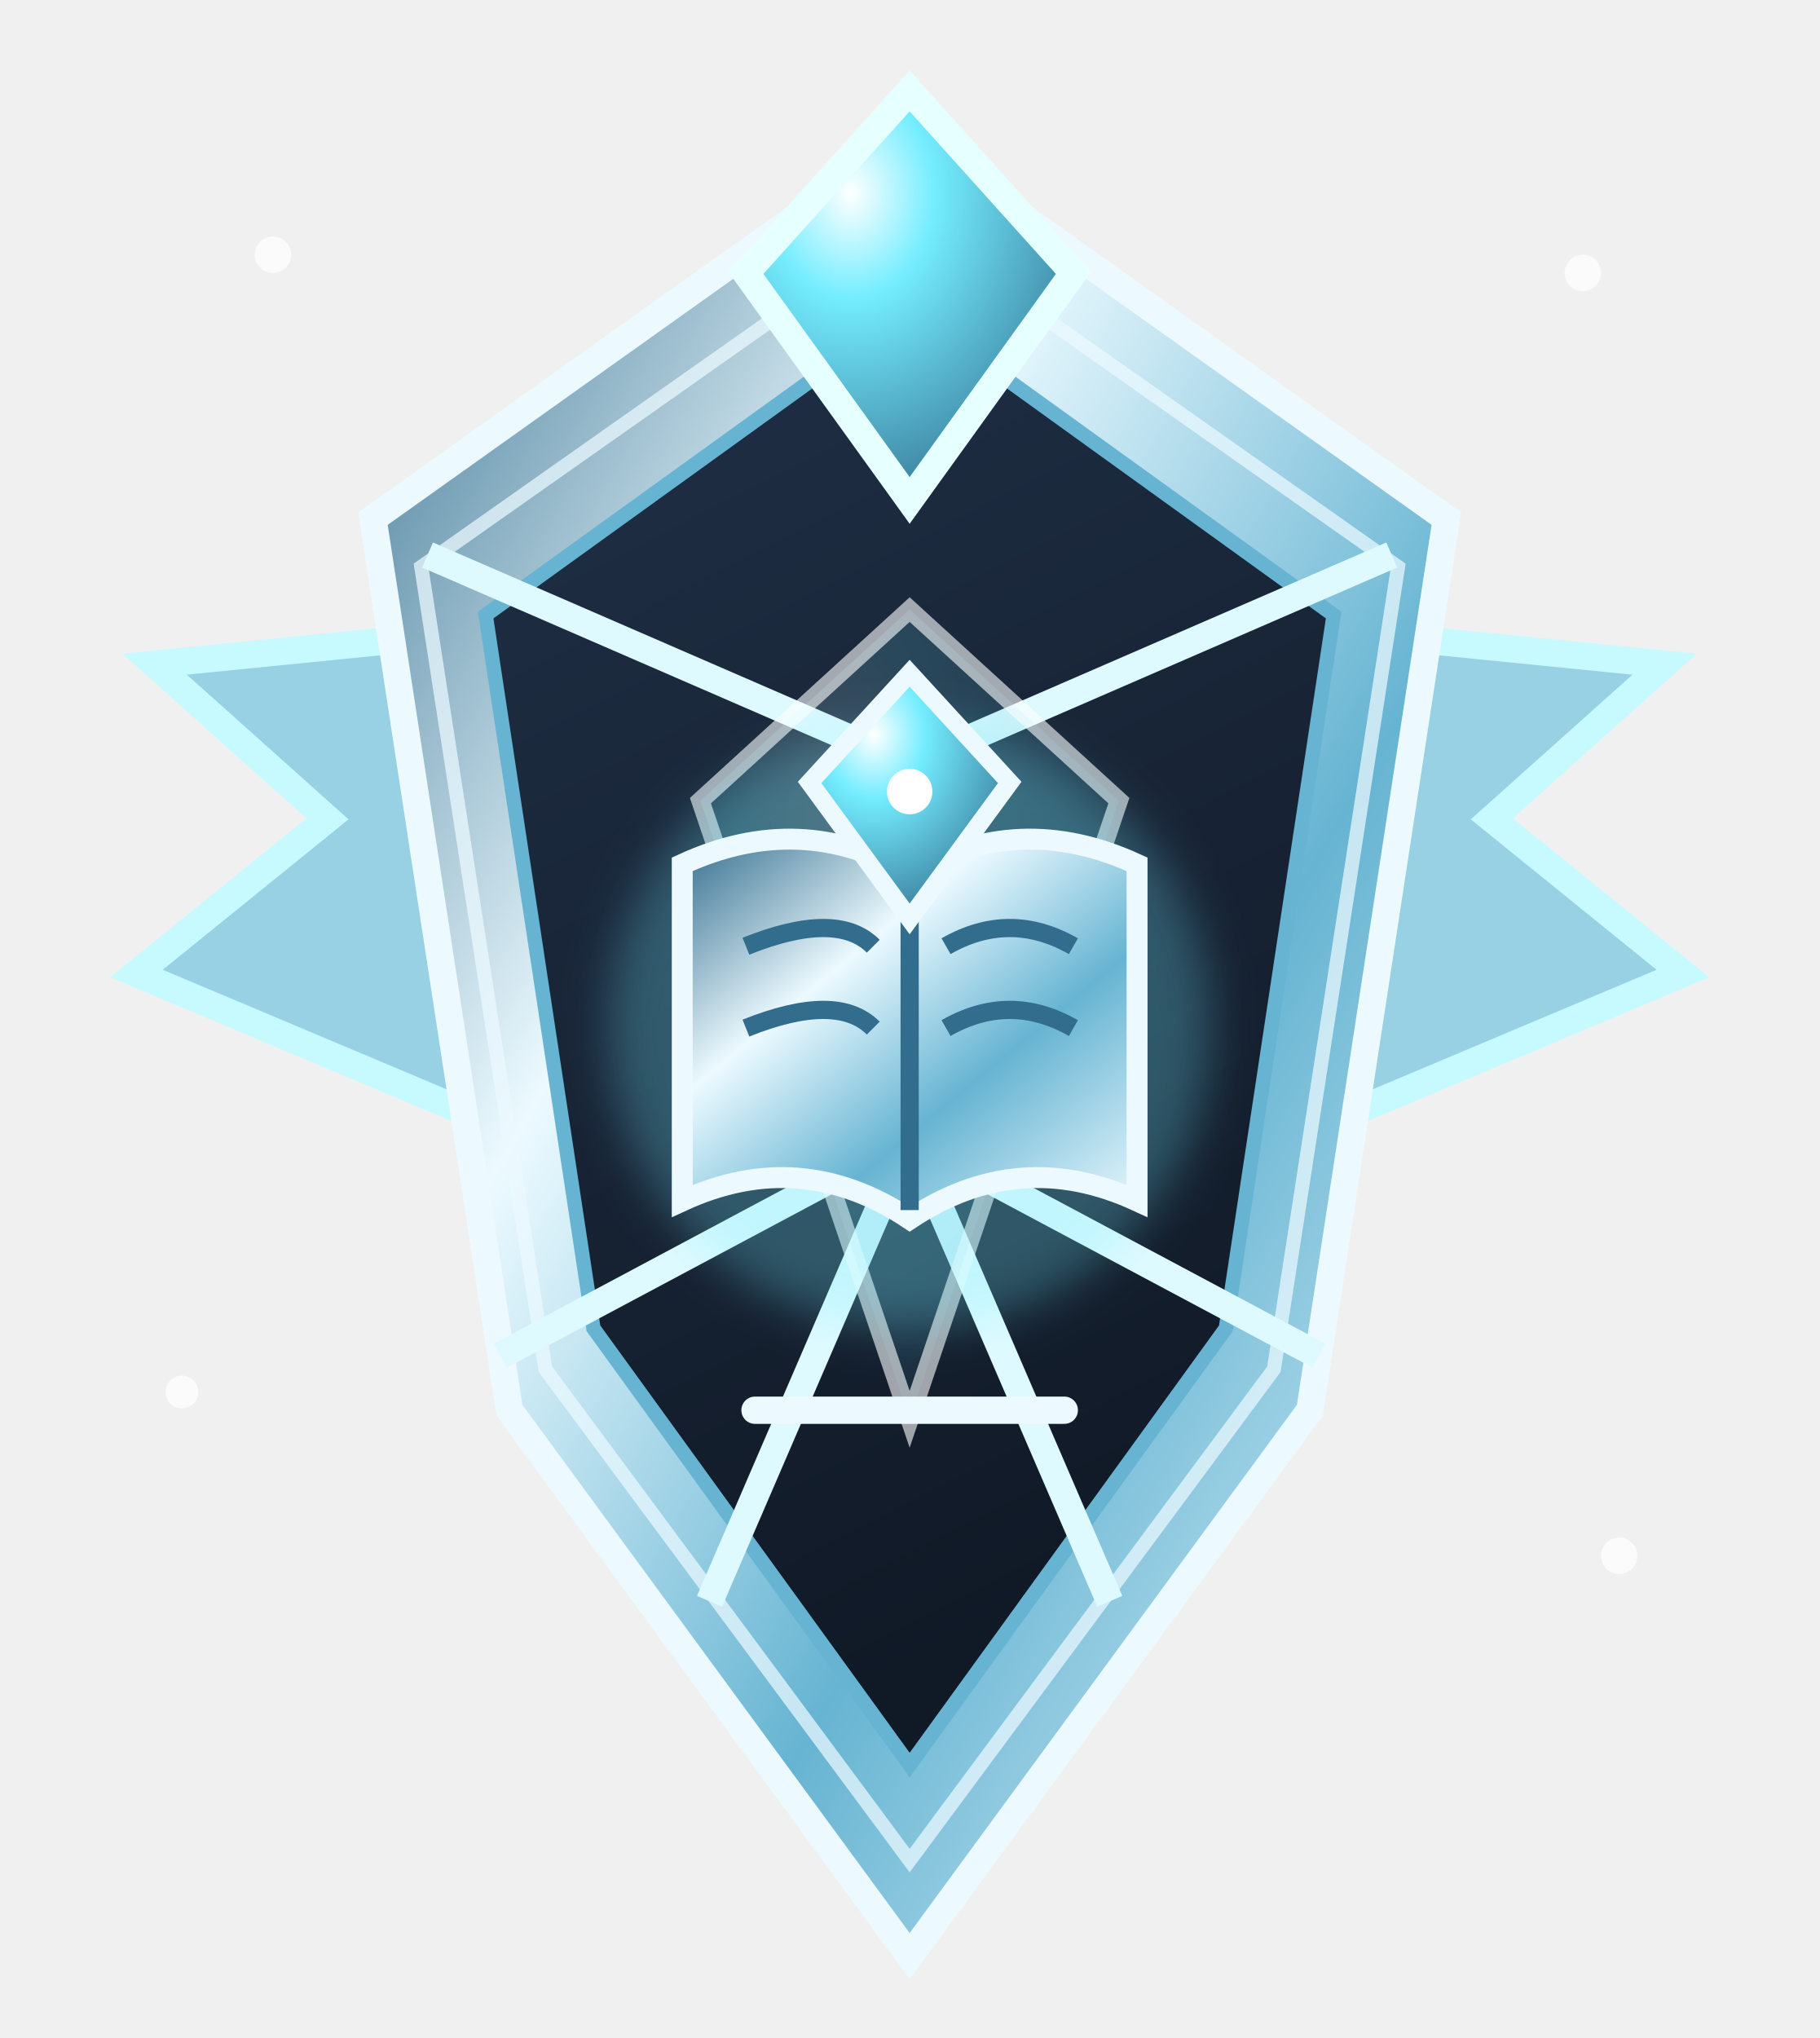
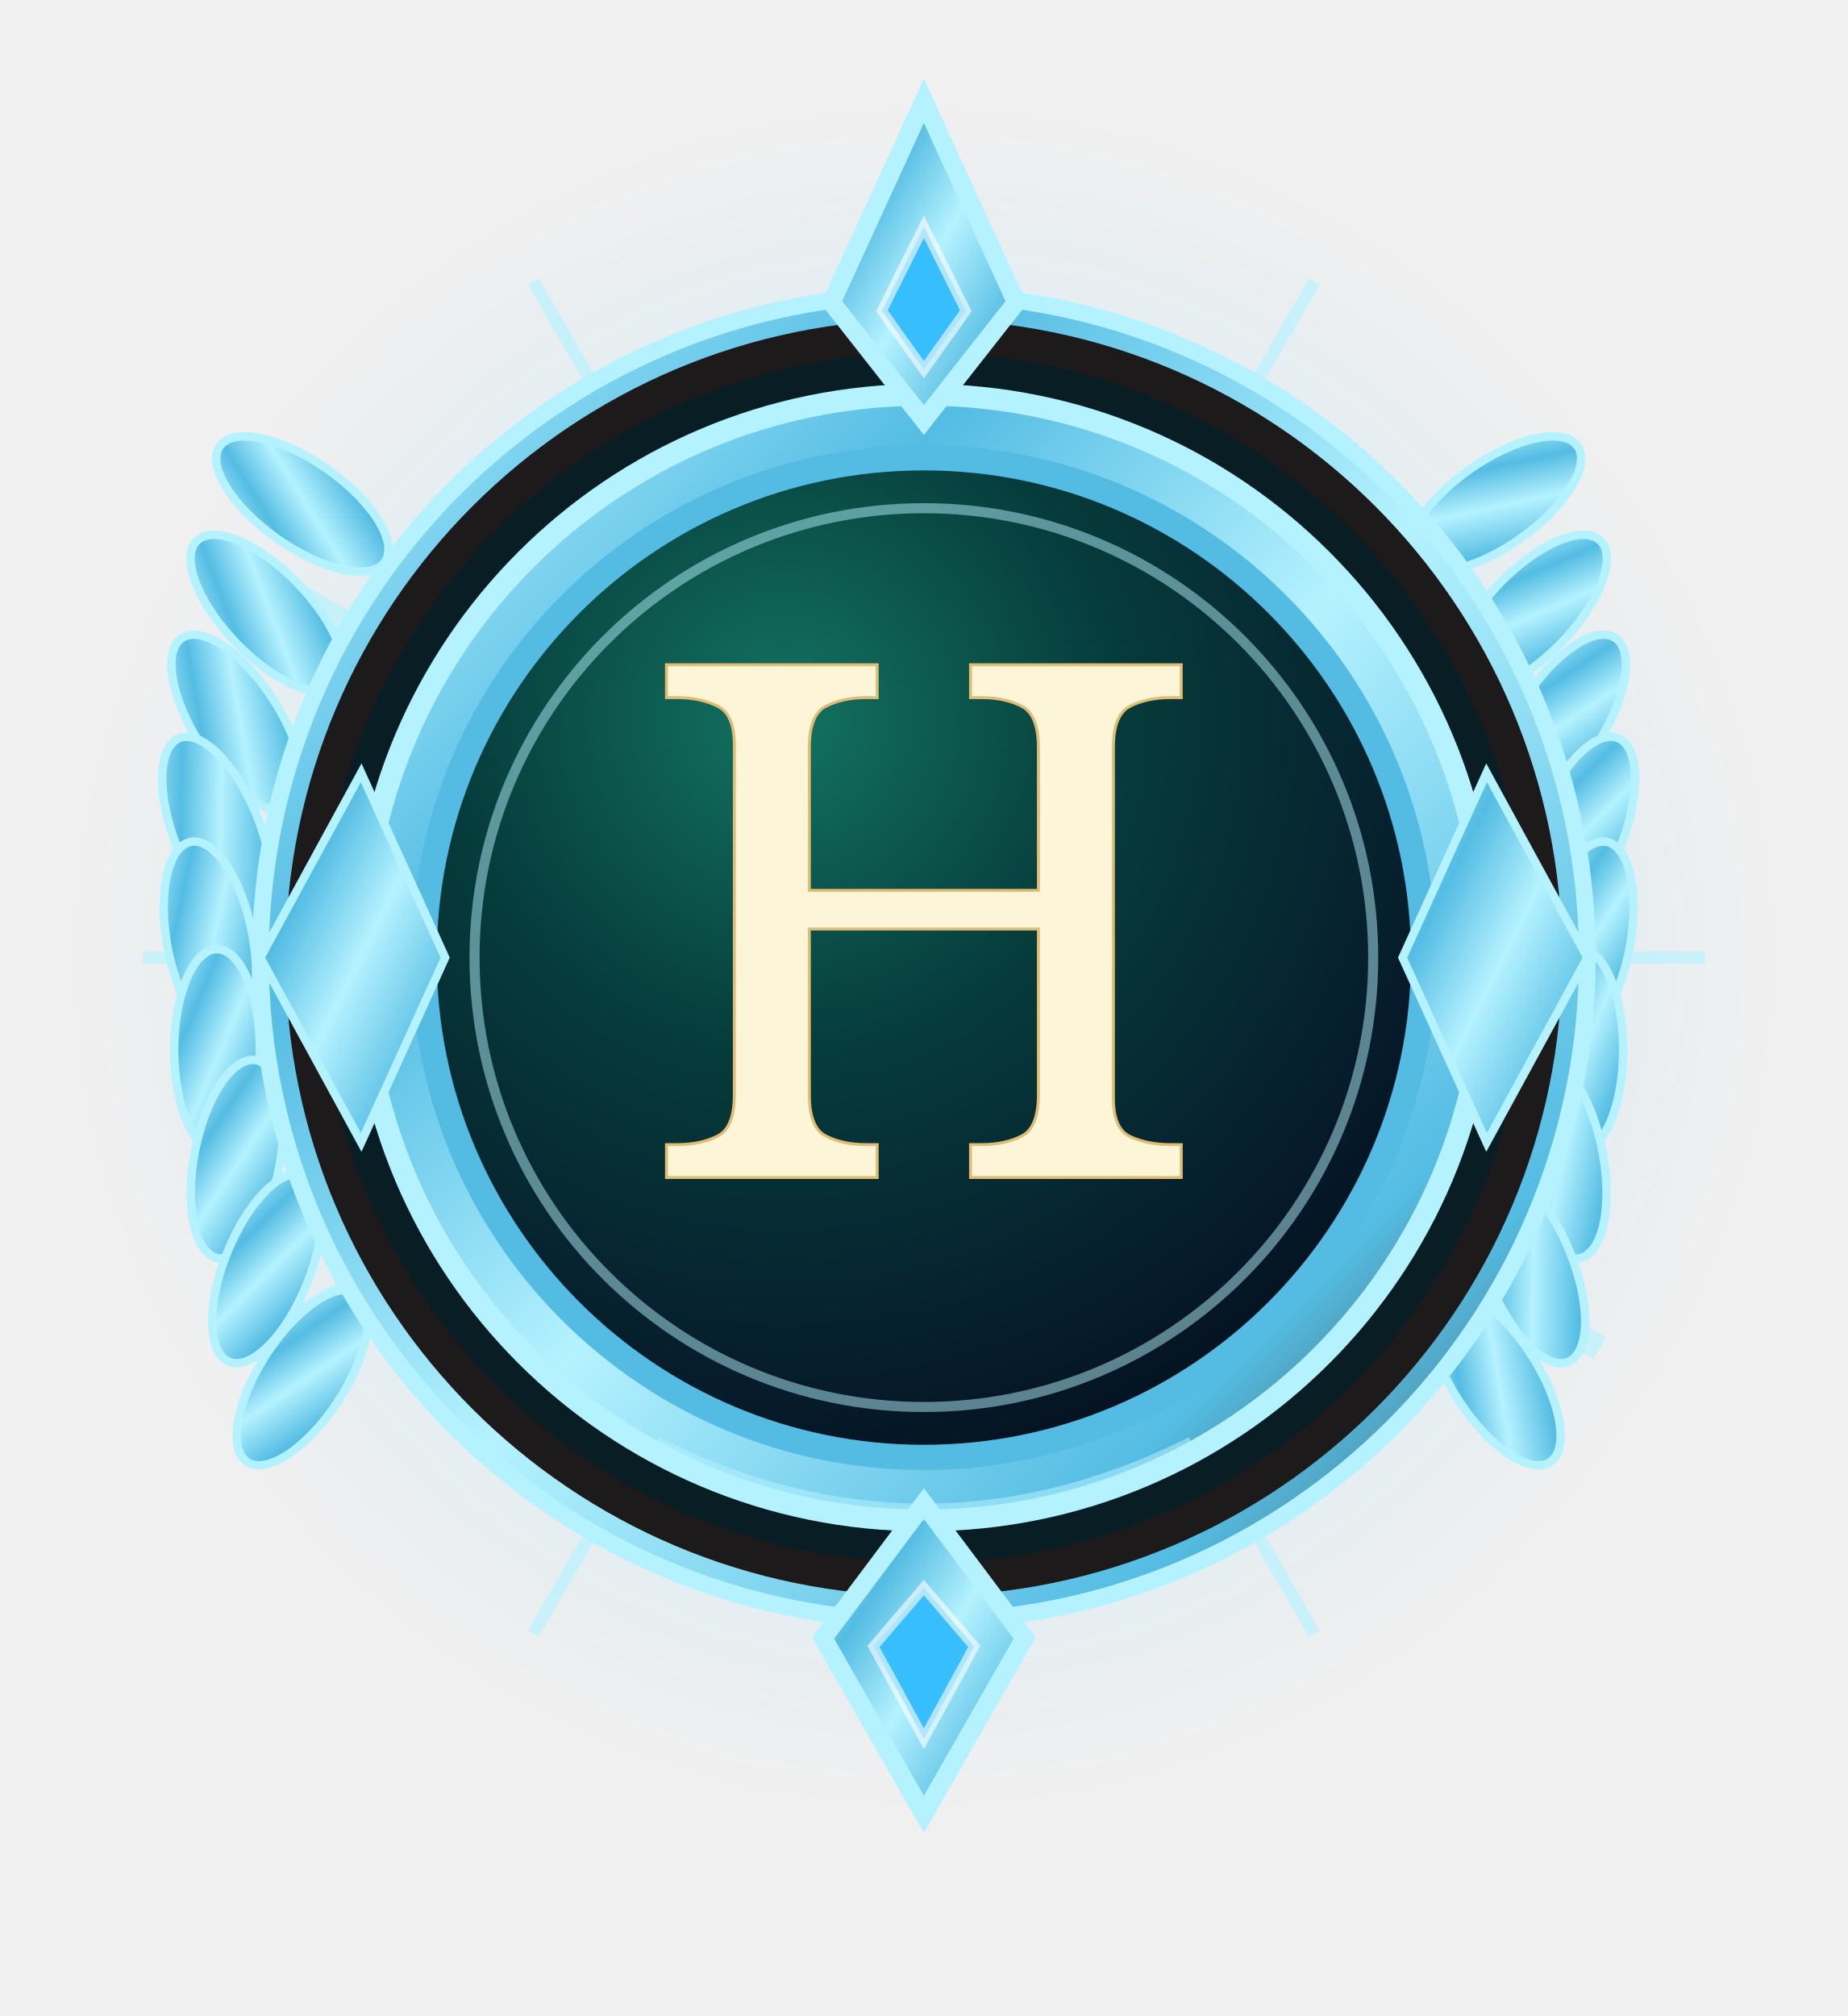
- <svg xmlns="http://www.w3.org/2000/svg" width="200" height="224" viewBox="0 0 200 224" role="img" aria-label="diamond rank emblem">
+ <svg xmlns="http://www.w3.org/2000/svg" width="220" height="240" viewBox="0 0 220 240" role="img" aria-label="diamond reader rank emblem">
  <defs>
-     <linearGradient id="metal" x1="0" y1="0" x2="1" y2="1">
-       <stop offset="0" stop-color="#326d8d" />
-       <stop offset=".34" stop-color="#ecfaff" />
-       <stop offset=".64" stop-color="#66b4d2" />
-       <stop offset="1" stop-color="#ecfaff" />
+     <linearGradient id="gold" x1="0" y1="0" x2="1" y2="1">
+       <stop stop-color="#b5f2ff" />
+       <stop offset=".27" stop-color="#54bce3" />
+       <stop offset=".52" stop-color="#b5f2ff" />
+       <stop offset=".82" stop-color="#54bce3" />
+       <stop offset="1" stop-color="#473222" />
    </linearGradient>
-     <radialGradient id="gem" cx=".32" cy=".25" r=".85">
-       <stop stop-color="#fff" />
-       <stop offset=".3" stop-color="#74edff" />
-       <stop offset="1" stop-color="#326d8d" />
+     <radialGradient id="core" cx=".36" cy=".26" r=".87">
+       <stop stop-color="#137361" />
+       <stop offset=".39" stop-color="#063b3b" />
+       <stop offset=".78" stop-color="#061b2b" />
+       <stop offset="1" stop-color="#030a16" />
    </radialGradient>
-     <linearGradient id="core" x1="0" y1="0" x2=".3" y2="1">
-       <stop stop-color="#203047" />
-       <stop offset="1" stop-color="#101926" />
-     </linearGradient>
-     <filter id="glow" x="-60%" y="-60%" width="220%" height="220%">
-       <feGaussianBlur stdDeviation="2.5" />
+     <radialGradient id="shine">
+       <stop stop-color="#36beff" stop-opacity=".42" />
+       <stop offset=".75" stop-color="#36beff" stop-opacity=".06" />
+       <stop offset="1" stop-color="#36beff" stop-opacity="0" />
+     </radialGradient>
+     <filter id="blur">
+       <feGaussianBlur stdDeviation="5" />
    </filter>
  </defs>
-   <g fill="#fff" opacity=".76">
-     <circle cx="30" cy="28" r="2" />
-     <circle cx="174" cy="30" r="2" />
-     <circle cx="20" cy="153" r="1.8" />
-     <circle cx="178" cy="171" r="2" />
+   <circle cx="110" cy="114" r="98" fill="url(#shine)" filter="url(#blur)" />
+   <path d="M110.0 36.0 L110.0 21.0" stroke="#b5f2ff" stroke-width="3" opacity=".65" />
+   <path d="M149.0 46.5 L156.5 33.5" stroke="#b5f2ff" stroke-width="1.5" opacity=".65" />
+   <path d="M177.5 75.0 L190.5 67.5" stroke="#b5f2ff" stroke-width="3" opacity=".65" />
+   <path d="M188.0 114.0 L203.0 114.0" stroke="#b5f2ff" stroke-width="1.5" opacity=".65" />
+   <path d="M177.5 153.0 L190.5 160.5" stroke="#b5f2ff" stroke-width="3" opacity=".65" />
+   <path d="M149.0 181.5 L156.5 194.5" stroke="#b5f2ff" stroke-width="1.5" opacity=".65" />
+   <path d="M110.0 192.0 L110.0 207.0" stroke="#b5f2ff" stroke-width="3" opacity=".65" />
+   <path d="M71.0 181.5 L63.5 194.5" stroke="#b5f2ff" stroke-width="1.5" opacity=".65" />
+   <path d="M42.5 153.0 L29.5 160.5" stroke="#b5f2ff" stroke-width="3" opacity=".65" />
+   <path d="M32.0 114.0 L17.0 114.0" stroke="#b5f2ff" stroke-width="1.5" opacity=".65" />
+   <path d="M42.5 75.0 L29.5 67.5" stroke="#b5f2ff" stroke-width="3" opacity=".65" />
+   <path d="M71.0 46.5 L63.5 33.5" stroke="#b5f2ff" stroke-width="1.5" opacity=".65" />
+   <g>
+     <ellipse cx="36" cy="60" rx="5.1" ry="12" transform="rotate(-55 36 60)" fill="url(#gold)" stroke="#b5f2ff" stroke-width="1" />
+     <ellipse cx="178" cy="60" rx="5.1" ry="12" transform="rotate(55 178 60)" fill="url(#gold)" stroke="#b5f2ff" stroke-width="1" />
+     <ellipse cx="31.79" cy="73" rx="5.1" ry="12" transform="rotate(-44 31.79048 73)" fill="url(#gold)" stroke="#b5f2ff" stroke-width="1" />
+     <ellipse cx="182.21" cy="73" rx="5.1" ry="12" transform="rotate(44 182.2095 73)" fill="url(#gold)" stroke="#b5f2ff" stroke-width="1" />
+     <ellipse cx="28.222" cy="86" rx="5.1" ry="12" transform="rotate(-33 28.22183 86)" fill="url(#gold)" stroke="#b5f2ff" stroke-width="1" />
+     <ellipse cx="185.778" cy="86" rx="5.1" ry="12" transform="rotate(33 185.7782 86)" fill="url(#gold)" stroke="#b5f2ff" stroke-width="1" />
+     <ellipse cx="25.837" cy="99" rx="5.1" ry="12" transform="rotate(-22 25.83733 99)" fill="url(#gold)" stroke="#b5f2ff" stroke-width="1" />
+     <ellipse cx="188.163" cy="99" rx="5.1" ry="12" transform="rotate(22 188.1627 99)" fill="url(#gold)" stroke="#b5f2ff" stroke-width="1" />
+     <ellipse cx="25" cy="112" rx="5.1" ry="12" transform="rotate(-11 25 112)" fill="url(#gold)" stroke="#b5f2ff" stroke-width="1" />
+     <ellipse cx="189" cy="112" rx="5.1" ry="12" transform="rotate(11 189 112)" fill="url(#gold)" stroke="#b5f2ff" stroke-width="1" />
+     <ellipse cx="25.837" cy="125" rx="5.1" ry="12" transform="rotate(0 25.83733 125)" fill="url(#gold)" stroke="#b5f2ff" stroke-width="1" />
+     <ellipse cx="188.163" cy="125" rx="5.1" ry="12" transform="rotate(0 188.1627 125)" fill="url(#gold)" stroke="#b5f2ff" stroke-width="1" />
+     <ellipse cx="28.222" cy="138" rx="5.1" ry="12" transform="rotate(11 28.22183 138)" fill="url(#gold)" stroke="#b5f2ff" stroke-width="1" />
+     <ellipse cx="185.778" cy="138" rx="5.1" ry="12" transform="rotate(-11 185.7782 138)" fill="url(#gold)" stroke="#b5f2ff" stroke-width="1" />
+     <ellipse cx="31.79" cy="151" rx="5.1" ry="12" transform="rotate(22 31.79048 151)" fill="url(#gold)" stroke="#b5f2ff" stroke-width="1" />
+     <ellipse cx="182.21" cy="151" rx="5.1" ry="12" transform="rotate(-22 182.2095 151)" fill="url(#gold)" stroke="#b5f2ff" stroke-width="1" />
+     <ellipse cx="36" cy="164" rx="5.1" ry="12" transform="rotate(33 36 164)" fill="url(#gold)" stroke="#b5f2ff" stroke-width="1" />
+     <ellipse cx="178" cy="164" rx="5.1" ry="12" transform="rotate(-33 178 164)" fill="url(#gold)" stroke="#b5f2ff" stroke-width="1" />
  </g>
-   <path d="m53 123-38-16 21-17-19-17 40-4M147 123l38-16-21-17 19-17-40-4" fill="#60bddc" fill-opacity=".6" stroke="#c6faff" stroke-width="3" />
-   <path d="M100 15 159 57 144 155 100 215 56 155 41 57Z" fill="url(#metal)" stroke="#ecfaff" stroke-width="3" />
-   <path d="M100 15 159 57 144 155 100 215 56 155 41 57Z" fill="url(#core)" stroke="#66b4d2" stroke-width="2" transform="translate(100 110) scale(.79 .8) translate(-100 -110)" />
-   <path d="M100 15 159 57 144 155 100 215 56 155 41 57Z" fill="none" stroke="#ecfaff" stroke-width="1.7" opacity=".72" transform="translate(100 110) scale(.91 .9) translate(-100 -110)" />
-   <path d="m100 10 18 20-18 25-18-25Z" fill="url(#gem)" stroke="#e6ffff" stroke-width="3" />
-   <path d="m47 61 53 23 53-23M55 149l45-24 45 24m-67 27 22-51 22 51" stroke="#defaff" stroke-width="3" fill="none" />
-   <path d="M100 67 123 88 100 156 77 88Z" fill="url(#gem)" fill-opacity=".16" stroke="#fff" stroke-opacity=".6" stroke-width="2" />
-   <g>
-     <circle cx="100" cy="113" r="33" fill="#74edff" opacity=".27" filter="url(#glow)" />
-     <path d="M75 95q13-6 25 1 12-7 25-1v37q-13-6-25 2-12-8-25-2Z" fill="url(#metal)" stroke="#ecfaff" stroke-width="2.3" />
-     <path d="M100 97v36M82 104q10-4 14 0m8 0q7-4 14 0M82 113q10-4 14 0m8 0q7-4 14 0" fill="none" stroke="#326d8d" stroke-width="2" />
-   </g>
-   <path d="M100 74 111 86 100 101 89 86Z" fill="url(#gem)" stroke="#ecfaff" stroke-width="2" />
-   <circle cx="100" cy="87" r="2.5" fill="#fff" />
-   <path d="M83 155h34" stroke="#ecfaff" stroke-width="3" stroke-linecap="round" />
+   <circle cx="110" cy="114" r="79" fill="url(#gold)" stroke="#b5f2ff" stroke-width="2" />
+   <circle cx="110" cy="114" r="74" fill="#091d25" stroke="#1d1a1b" stroke-width="4" />
+   <circle cx="110" cy="114" r="67" fill="url(#gold)" stroke="#b5f2ff" stroke-width="2.6" />
+   <circle cx="110" cy="114" r="59.5" fill="url(#core)" stroke="#54bce3" stroke-width="3" />
+   <circle cx="110" cy="114" r="53.5" fill="none" stroke="#b5f2ff" stroke-opacity=".49" stroke-width="1.2" />
+   <path d="M110 12 121 36 110 50 99 36Z" fill="url(#gold)" stroke="#b5f2ff" stroke-width="2.2" />
+   <path d="M110 27 115 37 110 44 105 37Z" fill="#36beff" stroke="#fff9" stroke-width="1.2" />
+   <path d="M110 179 122 195 110 216 98 195Z" fill="url(#gold)" stroke="#b5f2ff" stroke-width="2.2" />
+   <path d="M110 189 116 196 110 207 104 196Z" fill="#36beff" stroke="#fff9" stroke-width="1.2" />
+   <path d="M43 92 31 114 43 136 53 114Z" fill="url(#gold)" stroke="#b5f2ff" />
+   <path d="M177 92 189 114 177 136 167 114Z" fill="url(#gold)" stroke="#b5f2ff" />
+   <text x="110" y="140" text-anchor="middle" font-family="Georgia,serif" font-size="85" font-weight="400" fill="#fdf5d8" stroke="#dfbd77" stroke-width=".7" paint-order="stroke" filter="none">H</text>
+   <path d="M78 172Q110 188 142 172" fill="none" stroke="#b5f2ff" stroke-width="2" stroke-opacity=".55" />
</svg>
